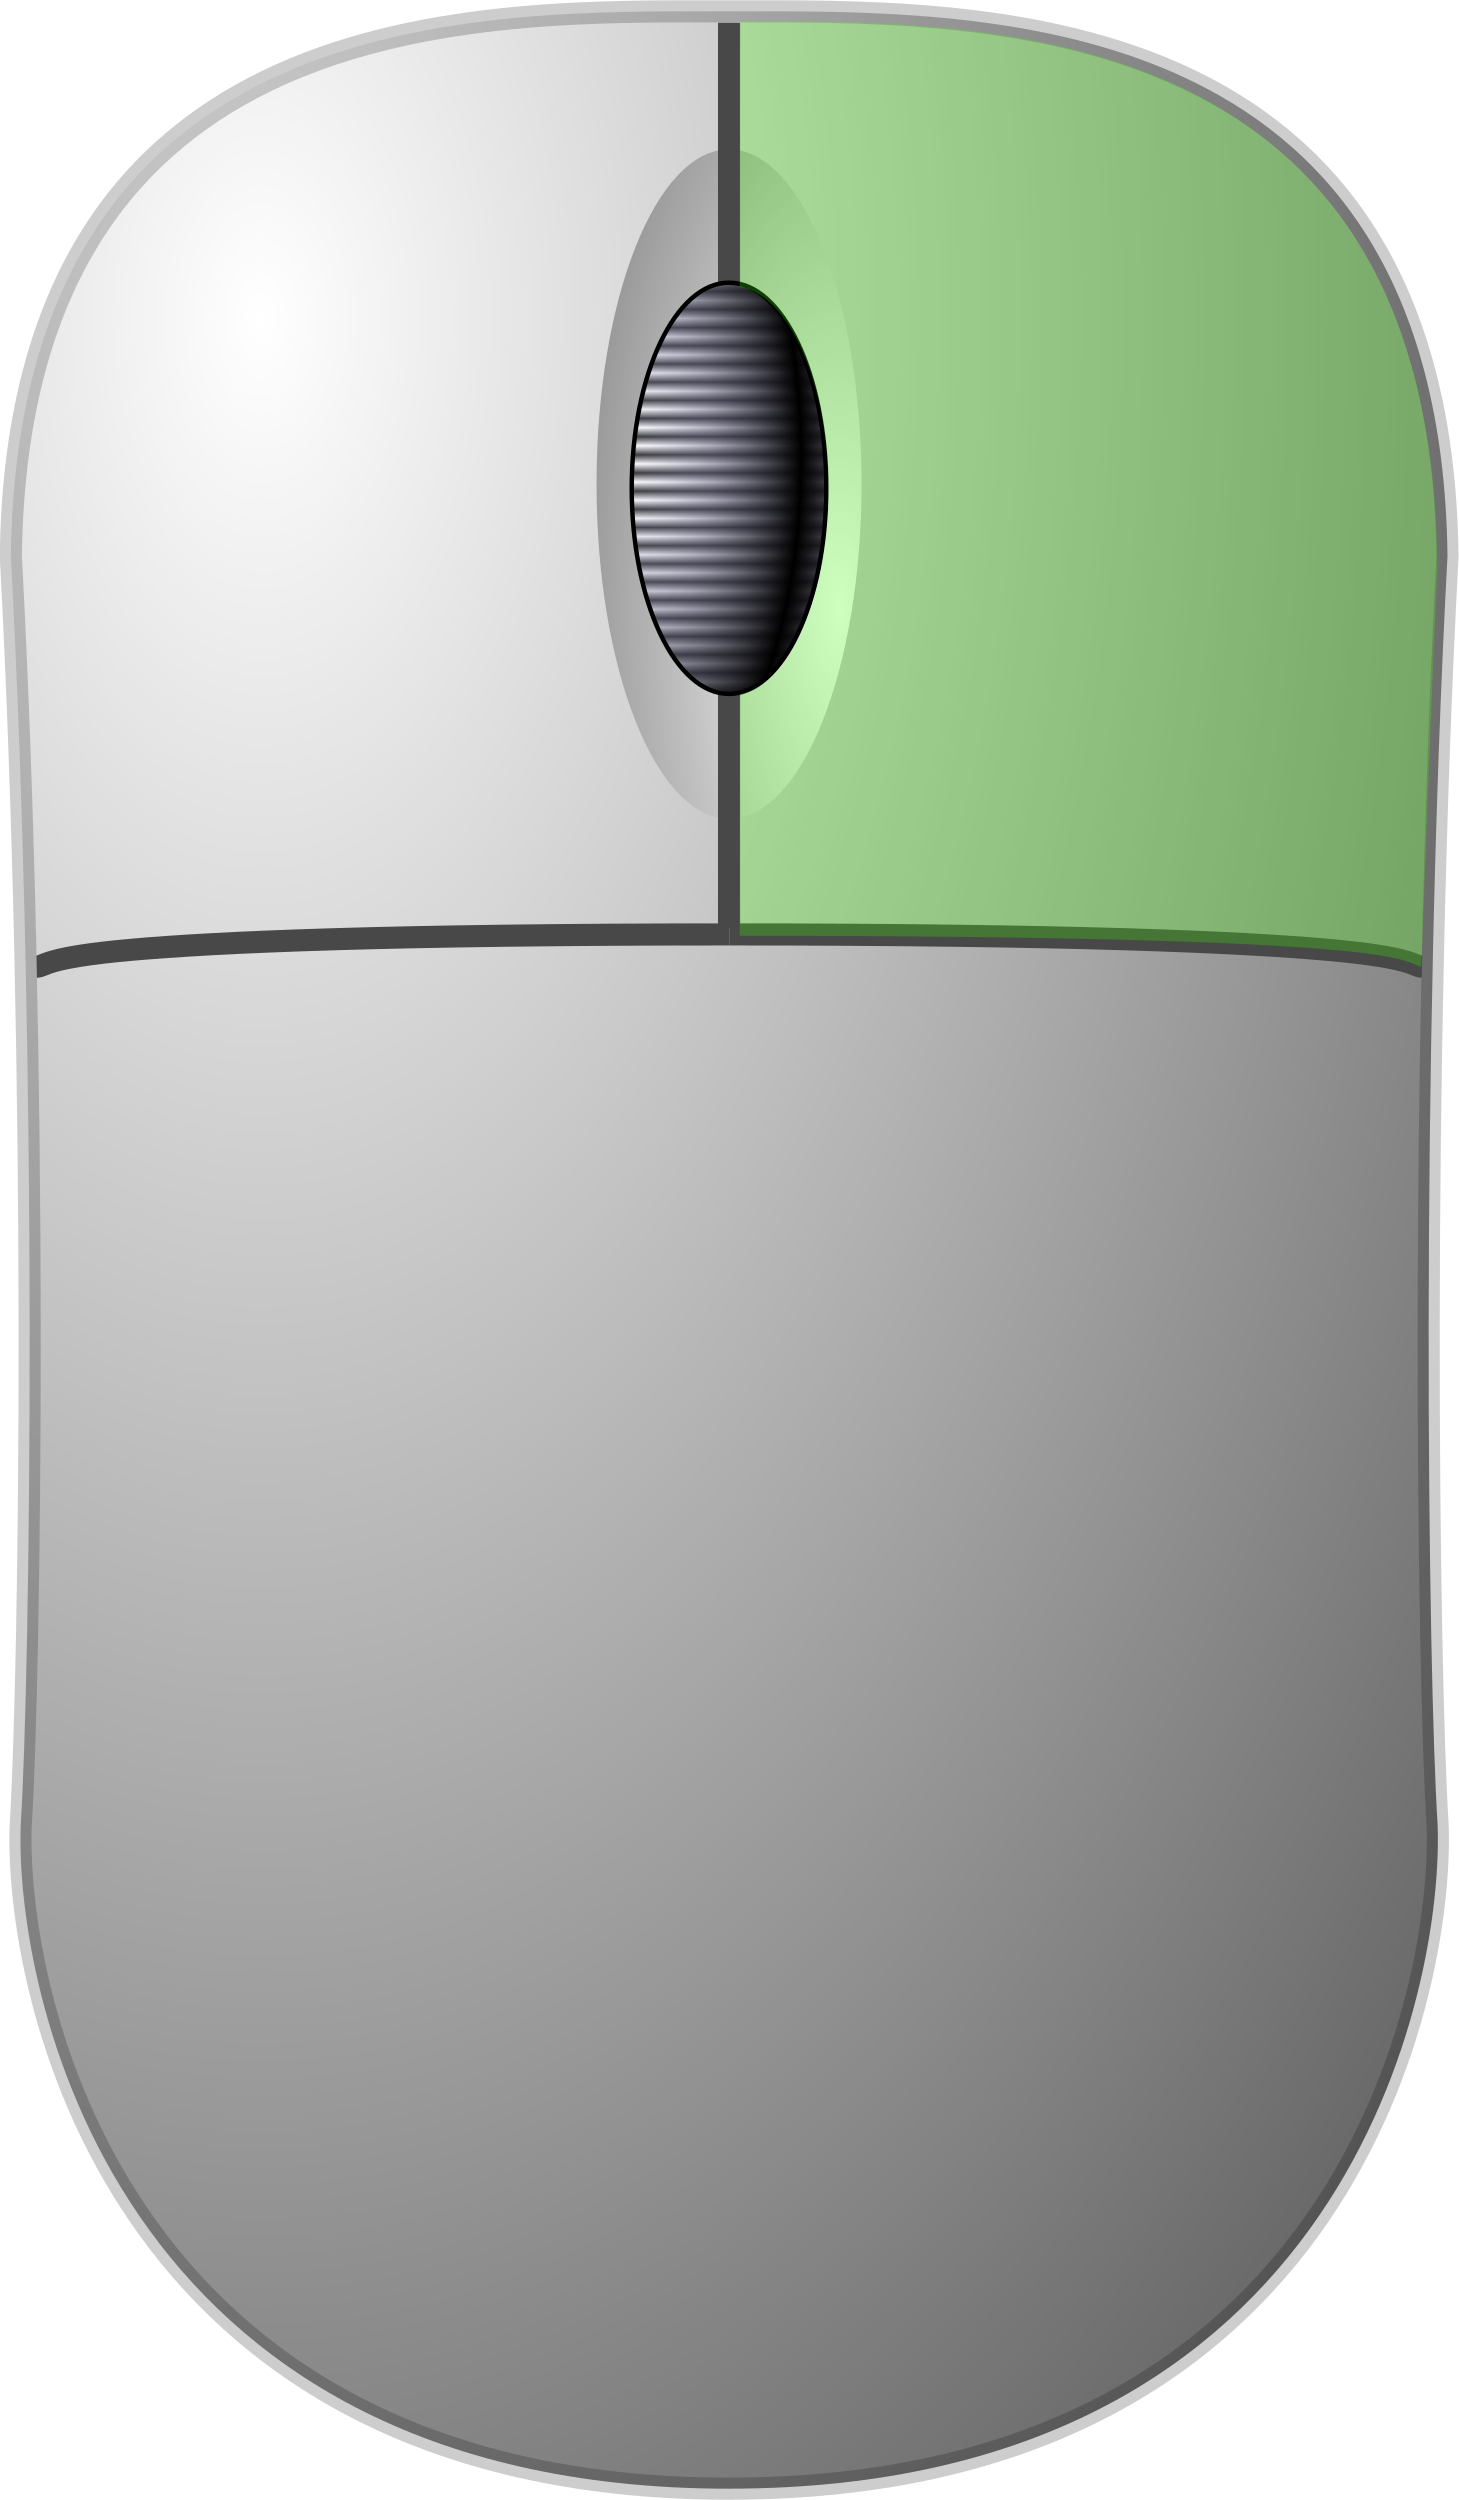
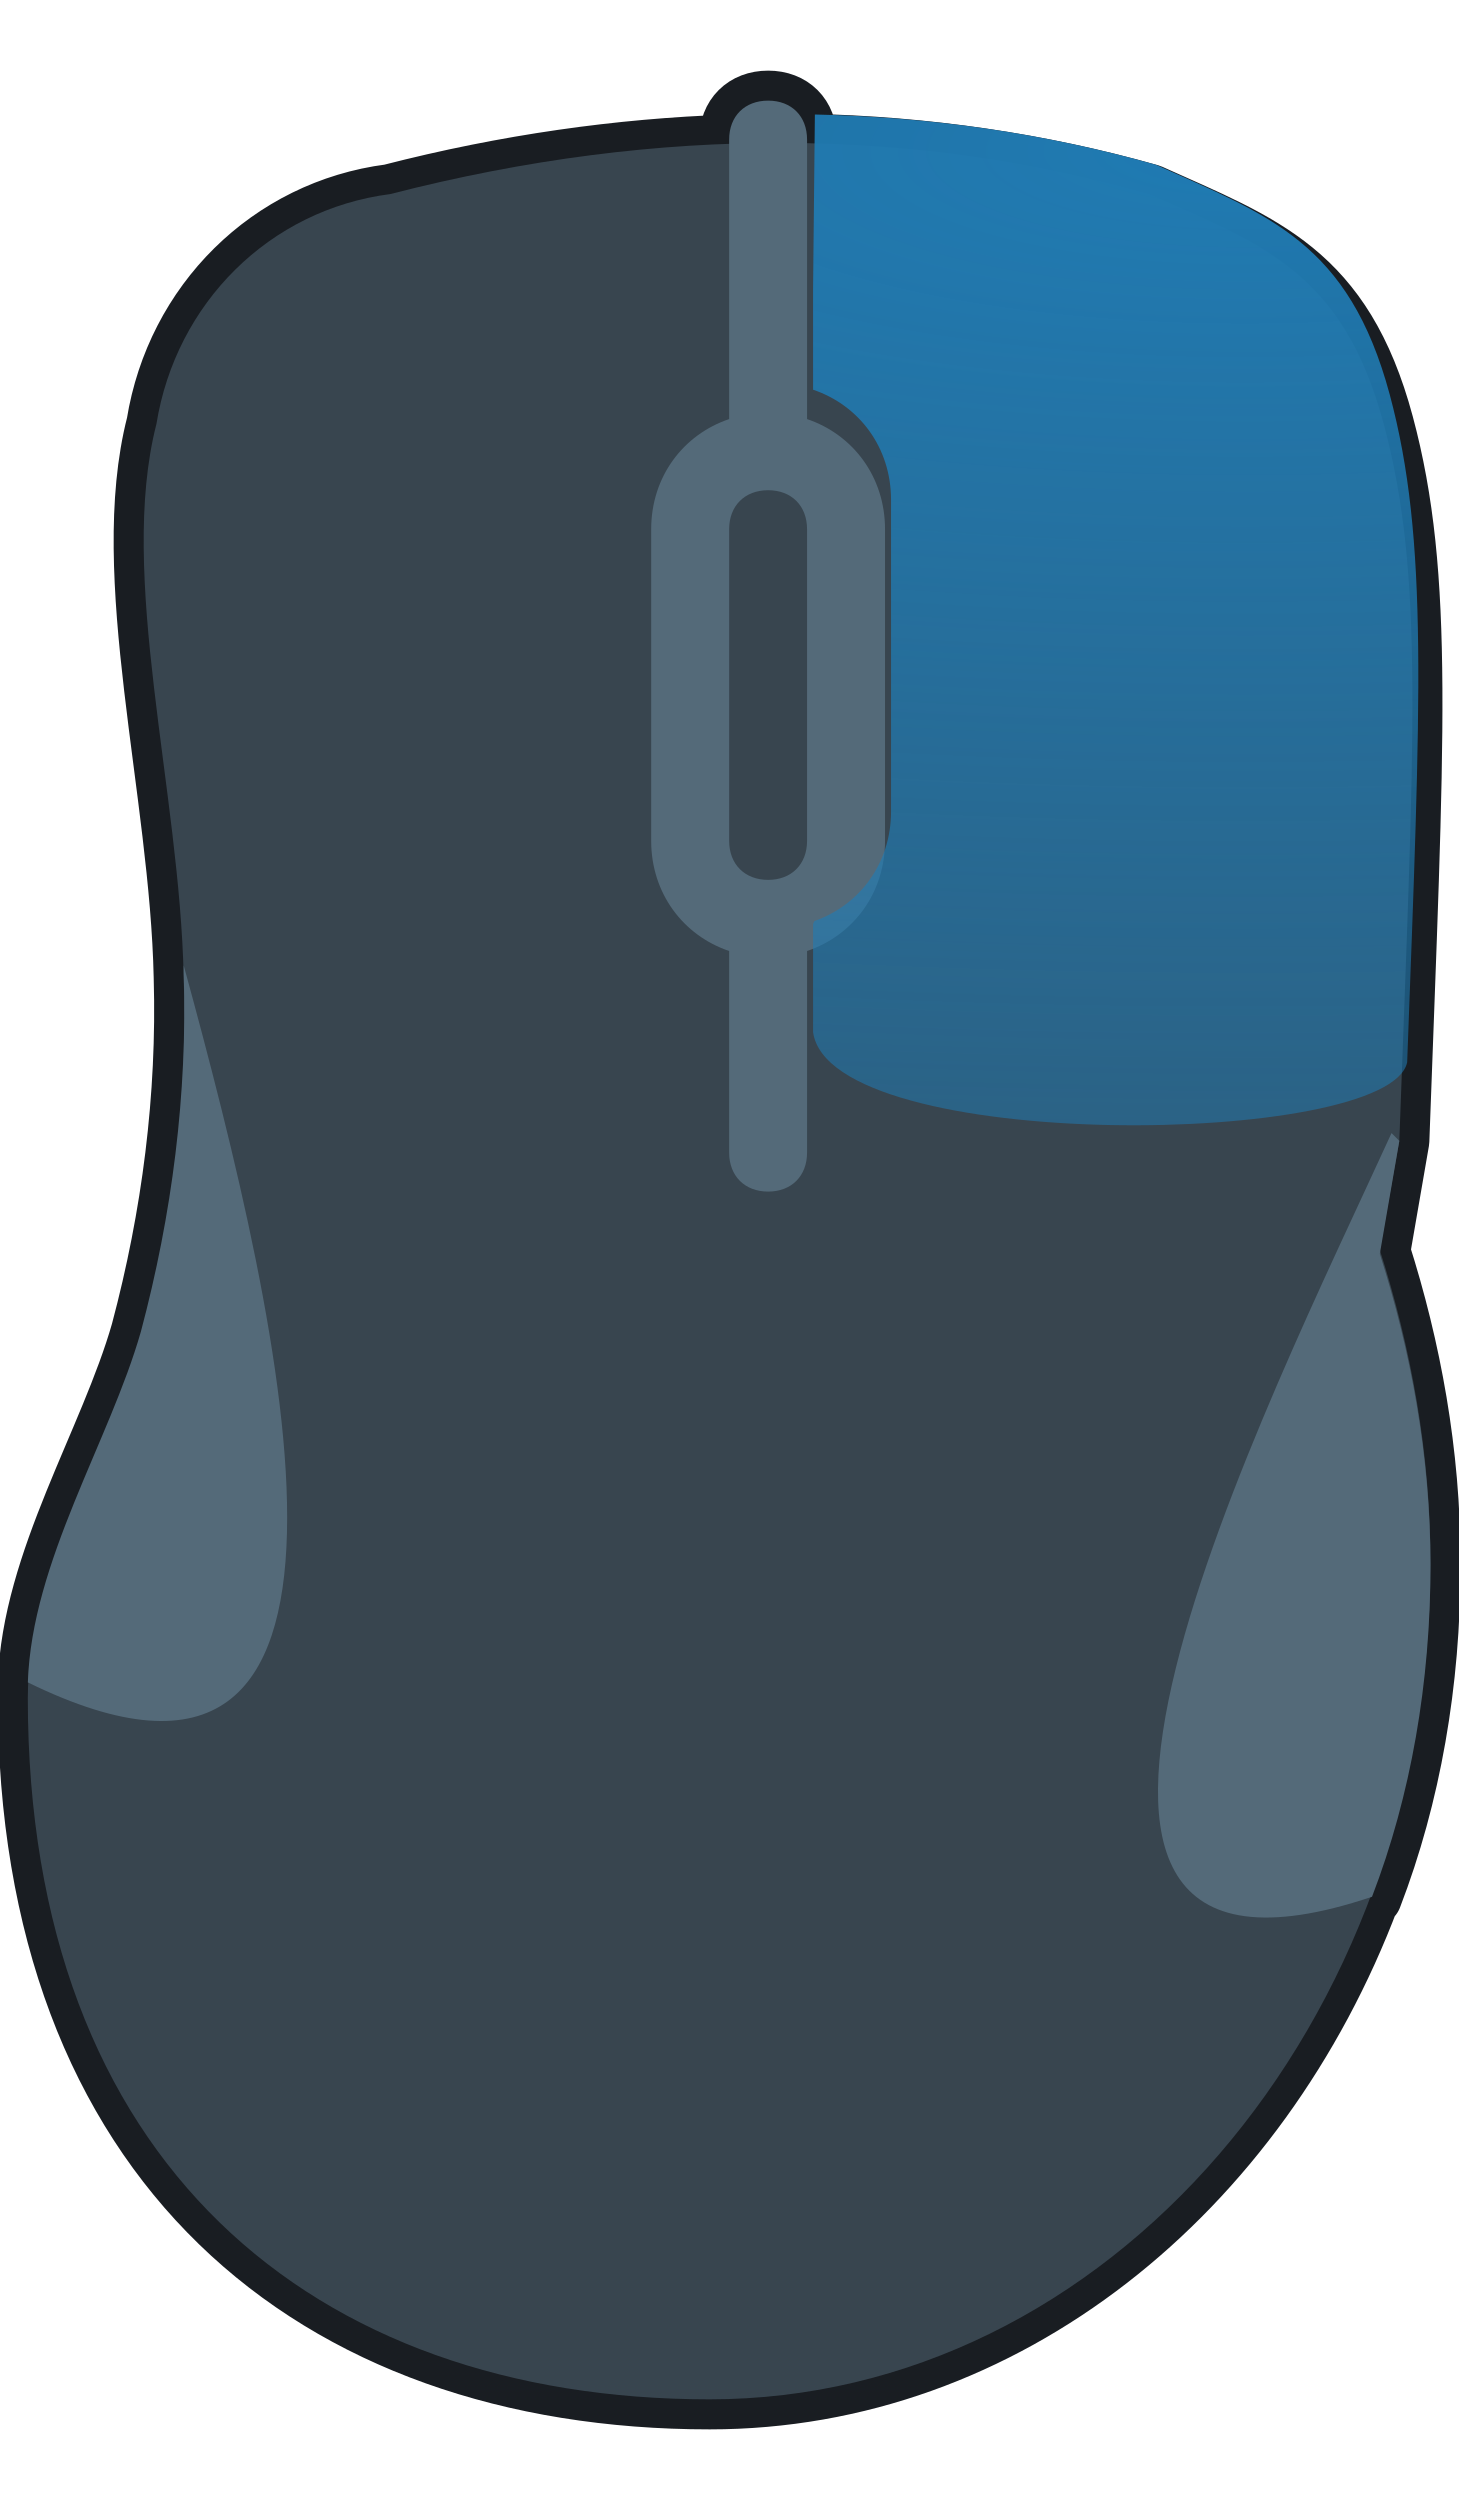
- <svg xmlns="http://www.w3.org/2000/svg" xmlns:xlink="http://www.w3.org/1999/xlink" viewBox="0 0 35 60" version="1.1" id="svg577">
-   <defs id="defs581">
-     <radialGradient id="c" cx="85.528" cy="170.14" r="252.08" gradientTransform="matrix(0.14849,0,0,0.25527,-6.4293,-35.807)" gradientUnits="userSpaceOnUse" spreadMethod="reflect" xlink:href="#b" />
-     <linearGradient id="b">
-       <stop stop-color="#fff" offset="0" id="stop3" />
-       <stop stop-color="#666" offset="1" id="stop5" />
+ <svg xmlns="http://www.w3.org/2000/svg" xmlns:xlink="http://www.w3.org/1999/xlink" version="1.1" viewBox="0 0 35 60" id="svg35">
+   <defs id="defs39">
+     <radialGradient xlink:href="#linearGradient857" id="radialGradient859" cx="58.961" cy="40.846" fx="58.961" fy="40.846" r="26.048" gradientTransform="matrix(6.532941,0,0,1.980328,-355.3003,-77.26797)" gradientUnits="userSpaceOnUse" />
+     <linearGradient id="linearGradient857">
+       <stop style="stop-color:#207bb3;stop-opacity:1;" offset="0" id="stop853" />
+       <stop style="stop-color:#207bb3;stop-opacity:0;" offset="1" id="stop855" />
    </linearGradient>
-     <radialGradient id="a" cx="193.4" cy="181.62" r="68.141" gradientTransform="matrix(0.13524,0,0,0.34162,-6.0078,-47.415)" gradientUnits="userSpaceOnUse" spreadMethod="reflect" xlink:href="#b" />
-     <linearGradient id="d" x1="193.63" x2="193.63" y1="161.65" y2="162.42" gradientTransform="matrix(0.13405,0,0,0.2832,-6.2984,-36.608)" gradientUnits="userSpaceOnUse" spreadMethod="reflect">
-       <stop stop-color="#333" offset="0" id="stop9" />
-       <stop stop-color="#fff" offset="1" id="stop11" />
-     </linearGradient>
-     <radialGradient id="e" cx="158.03" cy="169.2" r="31.163" gradientTransform="matrix(0.13493,0,0,0.28136,-6.2984,-36.608)" gradientUnits="userSpaceOnUse" spreadMethod="reflect">
-       <stop stop-color="#b3b3eb" stop-opacity="0" offset="0" id="stop14" />
-       <stop offset="1" id="stop16" />
-     </radialGradient>
+     <radialGradient xlink:href="#linearGradient857" id="radialGradient859-3" cx="49.397" cy="30.763" fx="49.397" fy="30.763" r="26.048" gradientTransform="matrix(6.532941,0,0,1.980328,-259.5602,-34.45303)" gradientUnits="userSpaceOnUse" />
  </defs>
-   <g id="g265" transform="translate(-9.3999999e-4,-4.4938326e-5)">
-     <path d="M 17.503,59.729 C 2.598,59.729 0.344,47.619 0.499,43.782 0.728,40.163 0.919,25.606 0.261,13.348 c 0.168,-13.396 11.35,-13.076 17.24,-13.076 5.89,0 17.072,-0.32 17.24,13.076 -0.658,12.258 -0.468,26.815 -0.238,30.433 0.154,3.837 -2.099,15.947 -17.004,15.947" fill="url(#c)" fill-rule="evenodd" stroke="#000000" stroke-linejoin="round" stroke-opacity="0.198" stroke-width="0.531" id="path19" style="fill:url(#c)" />
-     <ellipse cx="17.498" cy="11.617" rx="3.18" ry="8.032" fill="url(#a)" fill-rule="evenodd" id="ellipse21" style="fill:url(#a)" />
-     <g fill="none" stroke="#484848" id="g29">
-       <path d="m 17.505,22.426 c -8.161,0 -12.278,0.183 -14.374,0.371 -2.096,0.188 -2.039,0.399 -2.251,0.404" stroke-width="0.531" id="path23" />
-       <path d="m 17.504,22.426 c 8.161,0 12.278,0.183 14.374,0.371 2.096,0.188 2.039,0.399 2.251,0.404" stroke-width="0.531" id="path25" />
-       <path d="m 17.498,0.546 v 21.716" stroke-width="0.531" id="path27" />
+   <radialGradient id="a" cx="193.4" cy="181.62" r="68.141" gradientTransform="matrix(0.13524,0,0,0.34162,53.70034,-47.415)" gradientUnits="userSpaceOnUse" spreadMethod="reflect" xlink:href="#b" />
+   <linearGradient id="b">
+     <stop stop-color="#fff" offset="0" id="stop3" />
+     <stop stop-color="#666" offset="1" id="stop5" />
+   </linearGradient>
+   <radialGradient id="c" cx="85.528" cy="170.14" r="252.08" gradientTransform="matrix(0.14849,0,0,0.25527,53.27884,-35.807)" gradientUnits="userSpaceOnUse" spreadMethod="reflect" xlink:href="#b" />
+   <linearGradient id="d" x1="193.63" x2="193.63" y1="161.65" y2="162.42" gradientTransform="matrix(0.13405,0,0,0.2832,53.40973,-36.608)" gradientUnits="userSpaceOnUse" spreadMethod="reflect">
+     <stop stop-color="#333" offset="0" id="stop9" />
+     <stop stop-color="#fff" offset="1" id="stop11" />
+   </linearGradient>
+   <radialGradient id="e" cx="158.03" cy="169.2" r="31.163" gradientTransform="matrix(0.13493,0,0,0.28136,53.40973,-36.608)" gradientUnits="userSpaceOnUse" spreadMethod="reflect">
+     <stop stop-color="#b3b3eb" stop-opacity="0" offset="0" id="stop14" />
+     <stop offset="1" id="stop16" />
+   </radialGradient>
+   <g id="g1768" transform="translate(-0.14453,0.7041013)">
+     <path id="path866" style="font-variation-settings:normal;vector-effect:none;fill:#515151;fill-opacity:1;stroke:#191d22;stroke-width:1.44;stroke-linecap:round;stroke-linejoin:round;stroke-miterlimit:4;stroke-dasharray:none;stroke-dashoffset:0;stroke-opacity:1;paint-order:markers fill stroke;stop-color:#000000" d="m 18.58,1.711 c -0.561,0 -0.936,0.373 -0.936,0.934 V 2.766 C 15.016,2.858 12.309,3.235 9.51,3.955 6.611,4.329 4.366,6.572 3.898,9.471 2.963,13.118 4.459,18.262 4.553,22.75 c 0.083,2.867 -0.287,5.733 -1.027,8.508 -0.748,2.618 -2.619,5.517 -2.713,8.416 0.009,0.005 0.018,0.007 0.027,0.012 C 0.834,39.807 0.812,39.928 0.812,40.049 0.812,51.176 7.64,56.881 17.178,56.881 c 7.078,0 13.169,-4.951 15.844,-12.049 0.018,-0.006 0.033,-0.01 0.051,-0.016 0.935,-2.431 1.404,-5.142 1.404,-7.947 0,-0.016 -0.002,-0.031 -0.002,-0.047 3.2e-5,-0.016 0.002,-0.031 0.002,-0.047 0,-2.605 -0.465,-5.117 -1.207,-7.445 L 33.729,26.678 C 34.08,17.011 34.338,13.131 33.354,9.471 32.369,5.81 30.444,5.171 27.744,3.955 25.106,3.208 22.359,2.803 19.514,2.746 V 2.645 c 0,-0.561 -0.373,-0.934 -0.934,-0.934 z" />
+     <g transform="matrix(0.1077535,0,0,0.1077535,0.5224882,1.817919)" id="g878">
+       <path style="fill:#38454f" d="M 167.576,77.102 V 7.678" id="path874" />
    </g>
-     <path d="m 19.833,11.719 a 2.335,4.934 0 1 1 -4.671,0 2.335,4.934 0 1 1 4.671,0 z" fill="url(#d)" fill-rule="evenodd" id="path31" style="fill:url(#d)" />
-     <path d="m 19.833,11.719 a 2.335,4.934 0 1 1 -4.671,0 2.335,4.934 0 1 1 4.671,0 z" fill="url(#e)" fill-rule="evenodd" stroke="#000000" stroke-width="0.107" id="path33" style="fill:url(#e)" />
+     <g transform="matrix(0.1077535,0,0,0.1077535,0.5224882,3.972989)" id="g884">
+       <path style="fill:#38454f" d="m 167.576,161.237 v 52.068" id="path880" />
+     </g>
+     <g id="g902-1" transform="matrix(0.3345302,0,0,0.3345302,-207.0204,-30.29832)" />
+     <g id="g904-2" transform="matrix(0.3345302,0,0,0.3345302,-207.0204,-30.29832)" />
+     <g id="g906-9" transform="matrix(0.3345302,0,0,0.3345302,-207.0204,-30.29832)" />
+     <g id="g908-3" transform="matrix(0.3345302,0,0,0.3345302,-207.0204,-30.29832)" />
+     <g id="g910-1" transform="matrix(0.3345302,0,0,0.3345302,-207.0204,-30.29832)" />
+     <g id="g912-9" transform="matrix(0.3345302,0,0,0.3345302,-207.0204,-30.29832)" />
+     <g id="g914-4" transform="matrix(0.3345302,0,0,0.3345302,-207.0204,-30.29832)" />
+     <g id="g916-7" transform="matrix(0.3345302,0,0,0.3345302,-207.0204,-30.29832)" />
+     <g id="g918-8" transform="matrix(0.3345302,0,0,0.3345302,-207.0204,-30.29832)" />
+     <g id="g920-4" transform="matrix(0.3345302,0,0,0.3345302,-207.0204,-30.29832)" />
+     <g id="g922-5" transform="matrix(0.3345302,0,0,0.3345302,-207.0204,-30.29832)" />
+     <g id="g924-0" transform="matrix(0.3345302,0,0,0.3345302,-207.0204,-30.29832)" />
+     <g id="g926-3" transform="matrix(0.3345302,0,0,0.3345302,-207.0204,-30.29832)" />
+     <g id="g928-6" transform="matrix(0.3345302,0,0,0.3345302,-207.0204,-30.29832)" />
+     <g id="g930-1" transform="matrix(0.3345302,0,0,0.3345302,-207.0204,-30.29832)" />
+     <path style="fill:#38454f;stroke-width:0.108" d="M 33.728,26.677 C 34.079,17.01 34.338,13.132 33.354,9.471 32.369,5.811 30.443,5.17 27.743,3.954 v 0 c -5.611,-1.59 -11.689,-1.683 -18.234,0 v 0 C 6.61,4.328 4.366,6.573 3.899,9.471 2.964,13.118 4.46,18.261 4.553,22.749 c 0.094,2.899 -0.187,5.797 -1.029,8.603 -0.748,2.618 -2.712,5.704 -2.712,8.696 -1.13e-4,11.127 6.826,16.832 16.364,16.832 9.538,0 17.299,-8.977 17.299,-20.104 0,-2.618 -0.468,-5.143 -1.216,-7.481 z" id="path875" />
+     <path style="fill:#546a79;stroke-width:0.108" d="m 0.813,39.674 c 0.094,-2.899 1.964,-5.797 2.712,-8.416 0.748,-2.805 1.122,-5.704 1.029,-8.603 0,-0.094 0,-0.187 0,-0.187 2.431,8.883 5.423,21.694 -3.74,17.206" id="path877" />
+     <path style="fill:#38454f;stroke-width:0.108" d="m 18.579,21.347 v 0 c 1.029,0 1.87,-0.842 1.87,-1.87 v -7.481 c 0,-1.029 -0.842,-1.87 -1.87,-1.87 -1.029,0 -1.87,0.842 -1.87,1.87 v 7.481 c 0,1.029 0.842,1.87 1.87,1.87" id="path879" />
+     <path id="path881" style="fill:#546a79;stroke-width:0.108" d="m 18.58,1.711 c -0.561,0 -0.936,0.373 -0.936,0.934 v 6.709 c -1.104,0.373 -1.871,1.385 -1.871,2.643 v 7.48 c 0,1.257 0.767,2.27 1.871,2.643 v 4.838 c 0,0.561 0.374,0.936 0.936,0.936 0.561,0 0.934,-0.374 0.934,-0.936 v -4.838 c 1.104,-0.373 1.871,-1.385 1.871,-2.643 v -7.48 c 0,-1.257 -0.767,-2.27 -1.871,-2.643 V 2.645 c 0,-0.561 -0.373,-0.934 -0.934,-0.934 z m 0,9.35 c 0.561,0 0.934,0.374 0.934,0.936 v 7.48 c 0,0.561 -0.373,0.936 -0.934,0.936 -0.561,0 -0.936,-0.374 -0.936,-0.936 v -7.48 c 0,-0.561 0.374,-0.936 0.936,-0.936 z" />
+     <path style="fill:#38454f;stroke-width:0.108" d="M 18.579,10.126 V 2.645" id="path883" />
+     <g transform="matrix(0.1077535,0,0,0.1077535,0.522488,3.972989)" id="g893">
+       <path style="fill:#38454f" d="m 167.576,161.237 v 52.068" id="path889" />
+     </g>
+     <path style="fill:#546a79;stroke-width:0.108" d="m 33.728,26.677 -0.187,-0.187 c -2.899,6.359 -10.753,21.787 -0.468,18.328 0.935,-2.431 1.403,-5.143 1.403,-7.948 0,-2.618 -0.468,-5.143 -1.216,-7.481 z" id="path895" />
  </g>
-   <path d="m33.358-.146c5.974.014 15.673.519 15.736 13.108-.145 3.342-.282 6.896-.384 9.586-.491-.117.001-.741-16.358-.744v-5.799c1.192-.196 2.13-2.308 2.13-4.887s-.938-4.691-2.13-4.887v-6.376c.323-0.0.655-.001 1.006 0z" fill="#40ff00" fill-opacity=".251" fill-rule="evenodd" transform="translate(-14.6 .6541)" id="path575" />
+   <g id="g902" transform="matrix(0.3345302,0,0,0.3345302,-207.0204,-30.29832)" />
+   <g id="g904" transform="matrix(0.3345302,0,0,0.3345302,-207.0204,-30.29832)" />
+   <g id="g906" transform="matrix(0.3345302,0,0,0.3345302,-207.0204,-30.29832)" />
+   <g id="g908" transform="matrix(0.3345302,0,0,0.3345302,-207.0204,-30.29832)" />
+   <g id="g910" transform="matrix(0.3345302,0,0,0.3345302,-207.0204,-30.29832)" />
+   <g id="g912" transform="matrix(0.3345302,0,0,0.3345302,-207.0204,-30.29832)" />
+   <g id="g914" transform="matrix(0.3345302,0,0,0.3345302,-207.0204,-30.29832)" />
+   <g id="g916" transform="matrix(0.3345302,0,0,0.3345302,-207.0204,-30.29832)" />
+   <g id="g918" transform="matrix(0.3345302,0,0,0.3345302,-207.0204,-30.29832)" />
+   <g id="g920" transform="matrix(0.3345302,0,0,0.3345302,-207.0204,-30.29832)" />
+   <g id="g922" transform="matrix(0.3345302,0,0,0.3345302,-207.0204,-30.29832)" />
+   <g id="g924" transform="matrix(0.3345302,0,0,0.3345302,-207.0204,-30.29832)" />
+   <g id="g926" transform="matrix(0.3345302,0,0,0.3345302,-207.0204,-30.29832)" />
+   <g id="g928" transform="matrix(0.3345302,0,0,0.3345302,-207.0204,-30.29832)" />
+   <g id="g930" transform="matrix(0.3345302,0,0,0.3345302,-207.0204,-30.29832)" />
+   <path id="path1596" d="m 19.557,2.748 -0.043,4.166 v 2.439 c 1.104,0.373 1.871,1.385 1.871,2.643 v 7.48 c 0,1.245 -0.753,2.247 -1.84,2.629 l -0.031,0.072 v 2.596 c 0.414,2.937 13.837,2.764 14.258,0.721 C 34.096,16.795 34.291,12.958 33.354,9.471 32.369,5.81 30.444,5.171 27.744,3.955 25.119,3.211 22.386,2.808 19.557,2.748 Z" style="font-variation-settings:normal;opacity:1;vector-effect:none;fill:url(#radialGradient859);fill-opacity:1;stroke:none;stroke-width:17.406;stroke-linecap:round;stroke-linejoin:round;stroke-miterlimit:4;stroke-dasharray:none;stroke-dashoffset:0;stroke-opacity:1;stop-color:#000000;stop-opacity:1" />
</svg>
